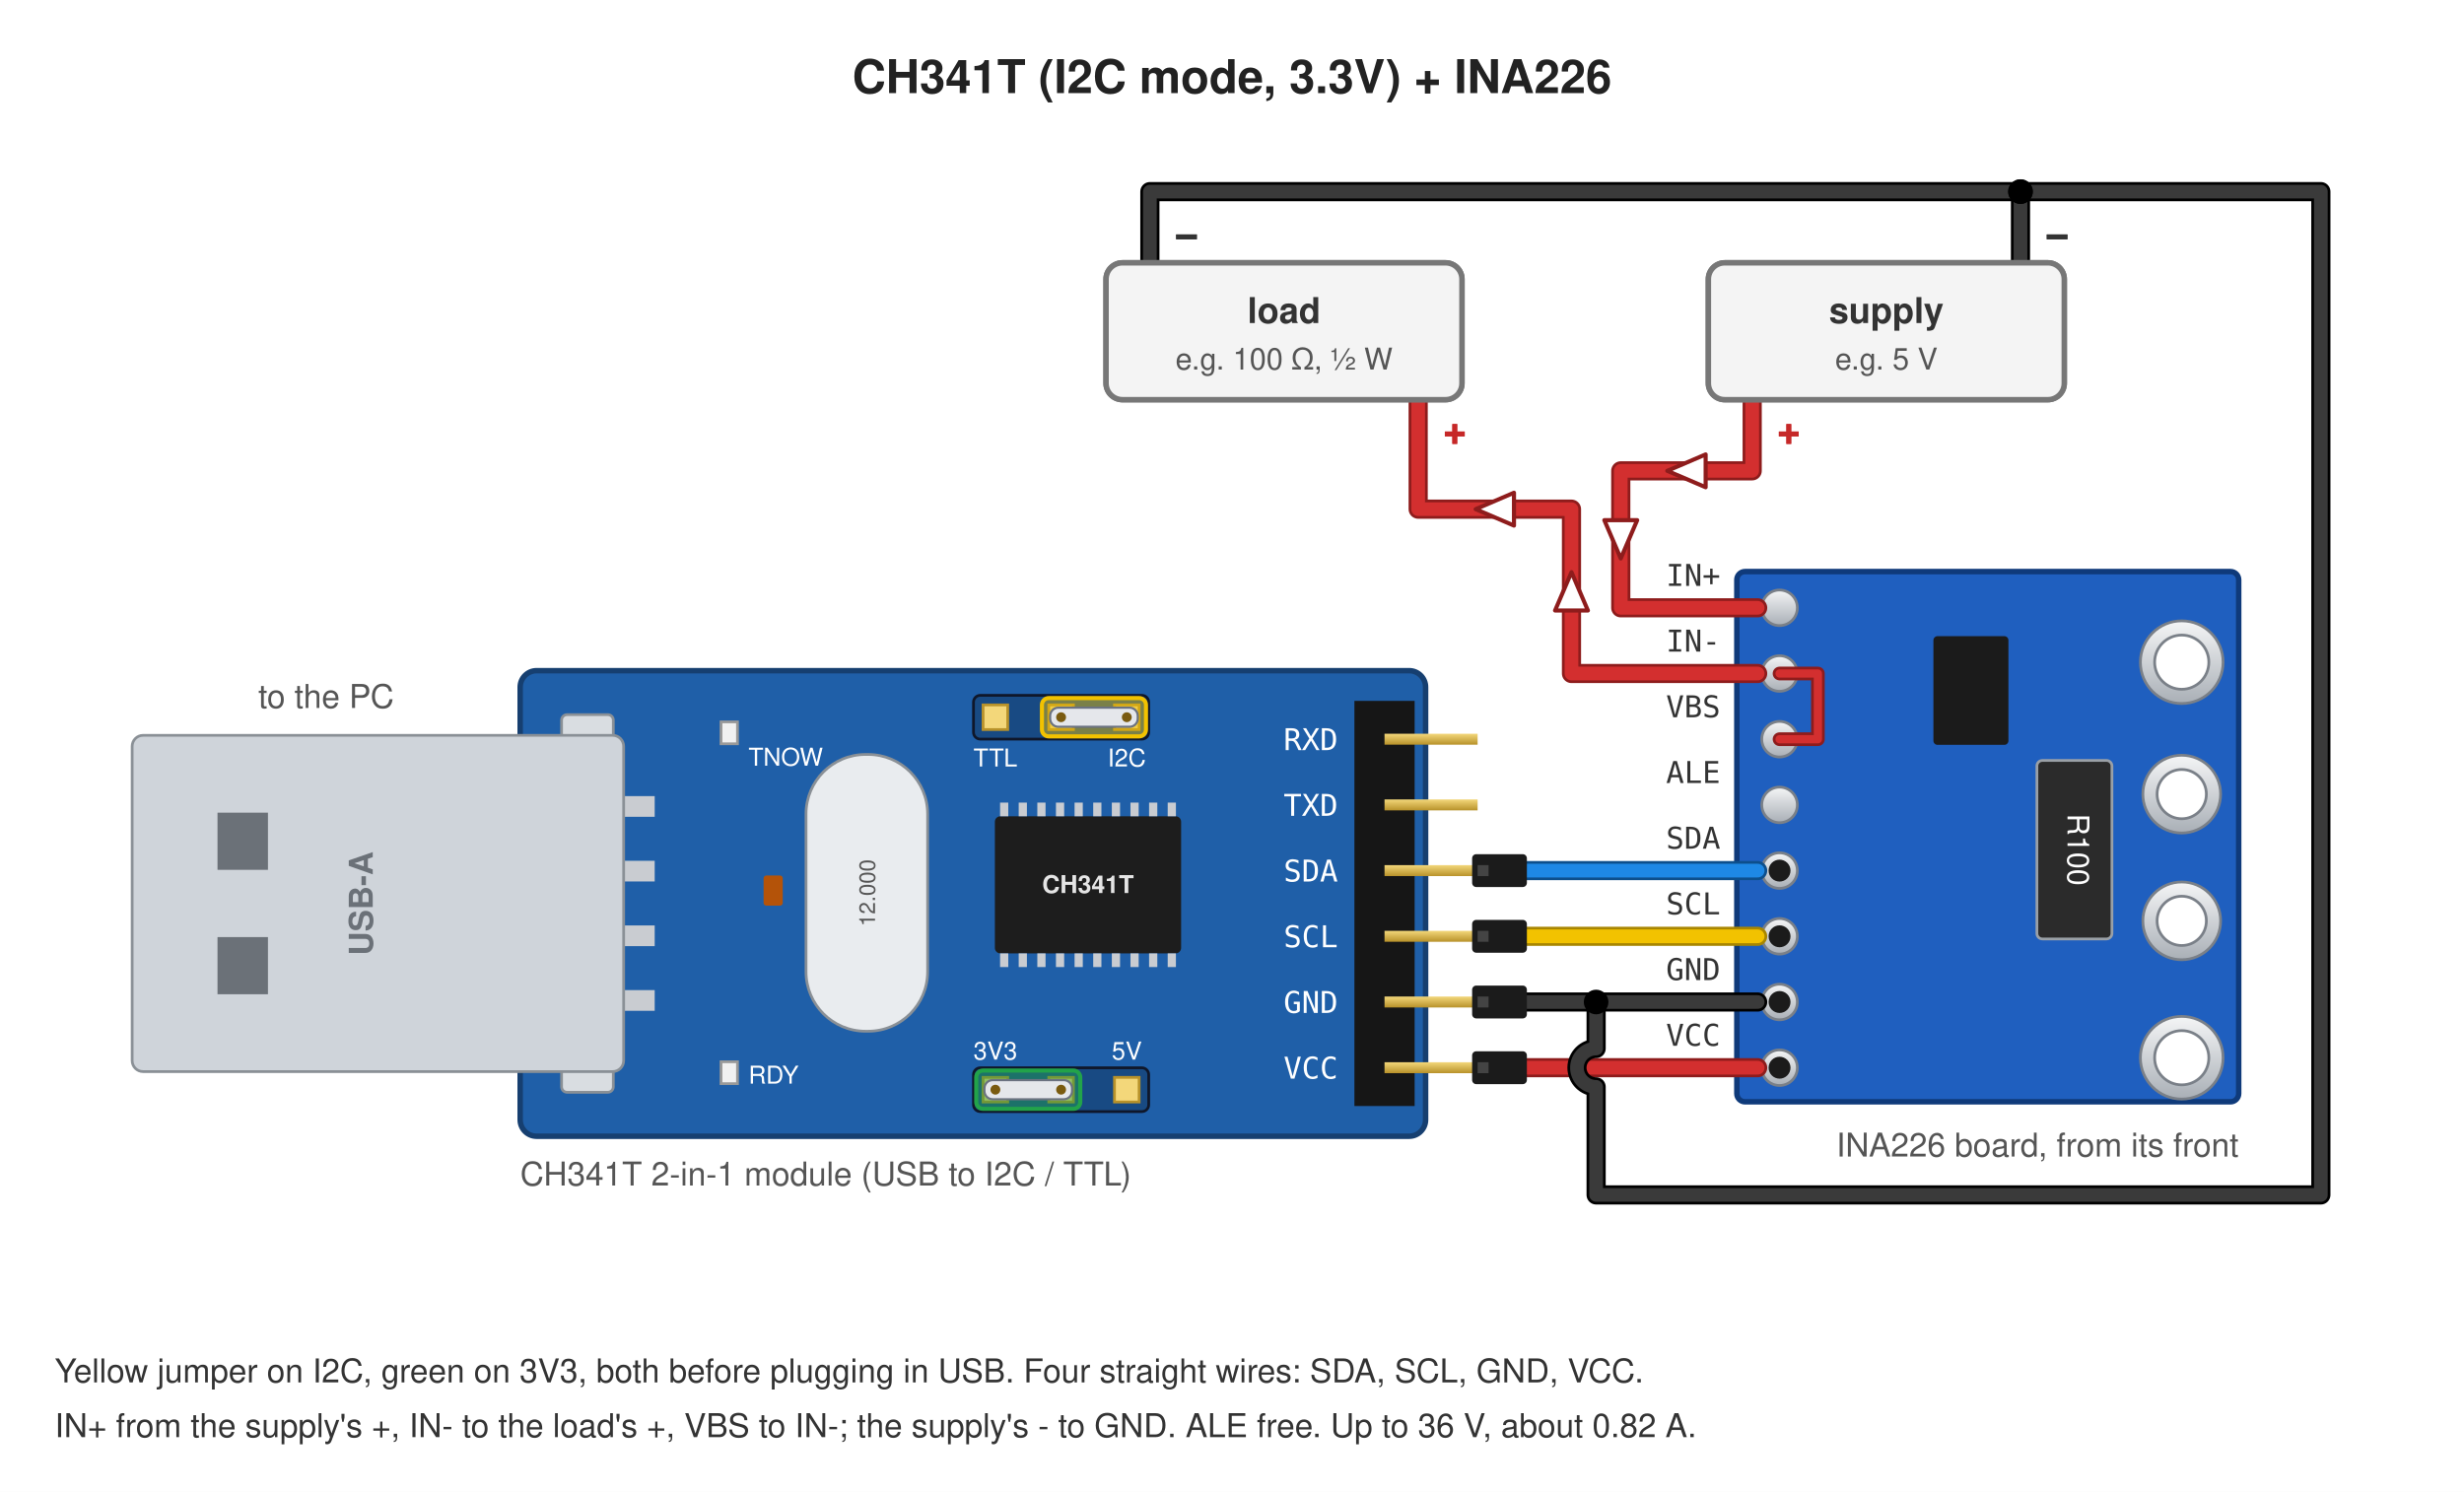
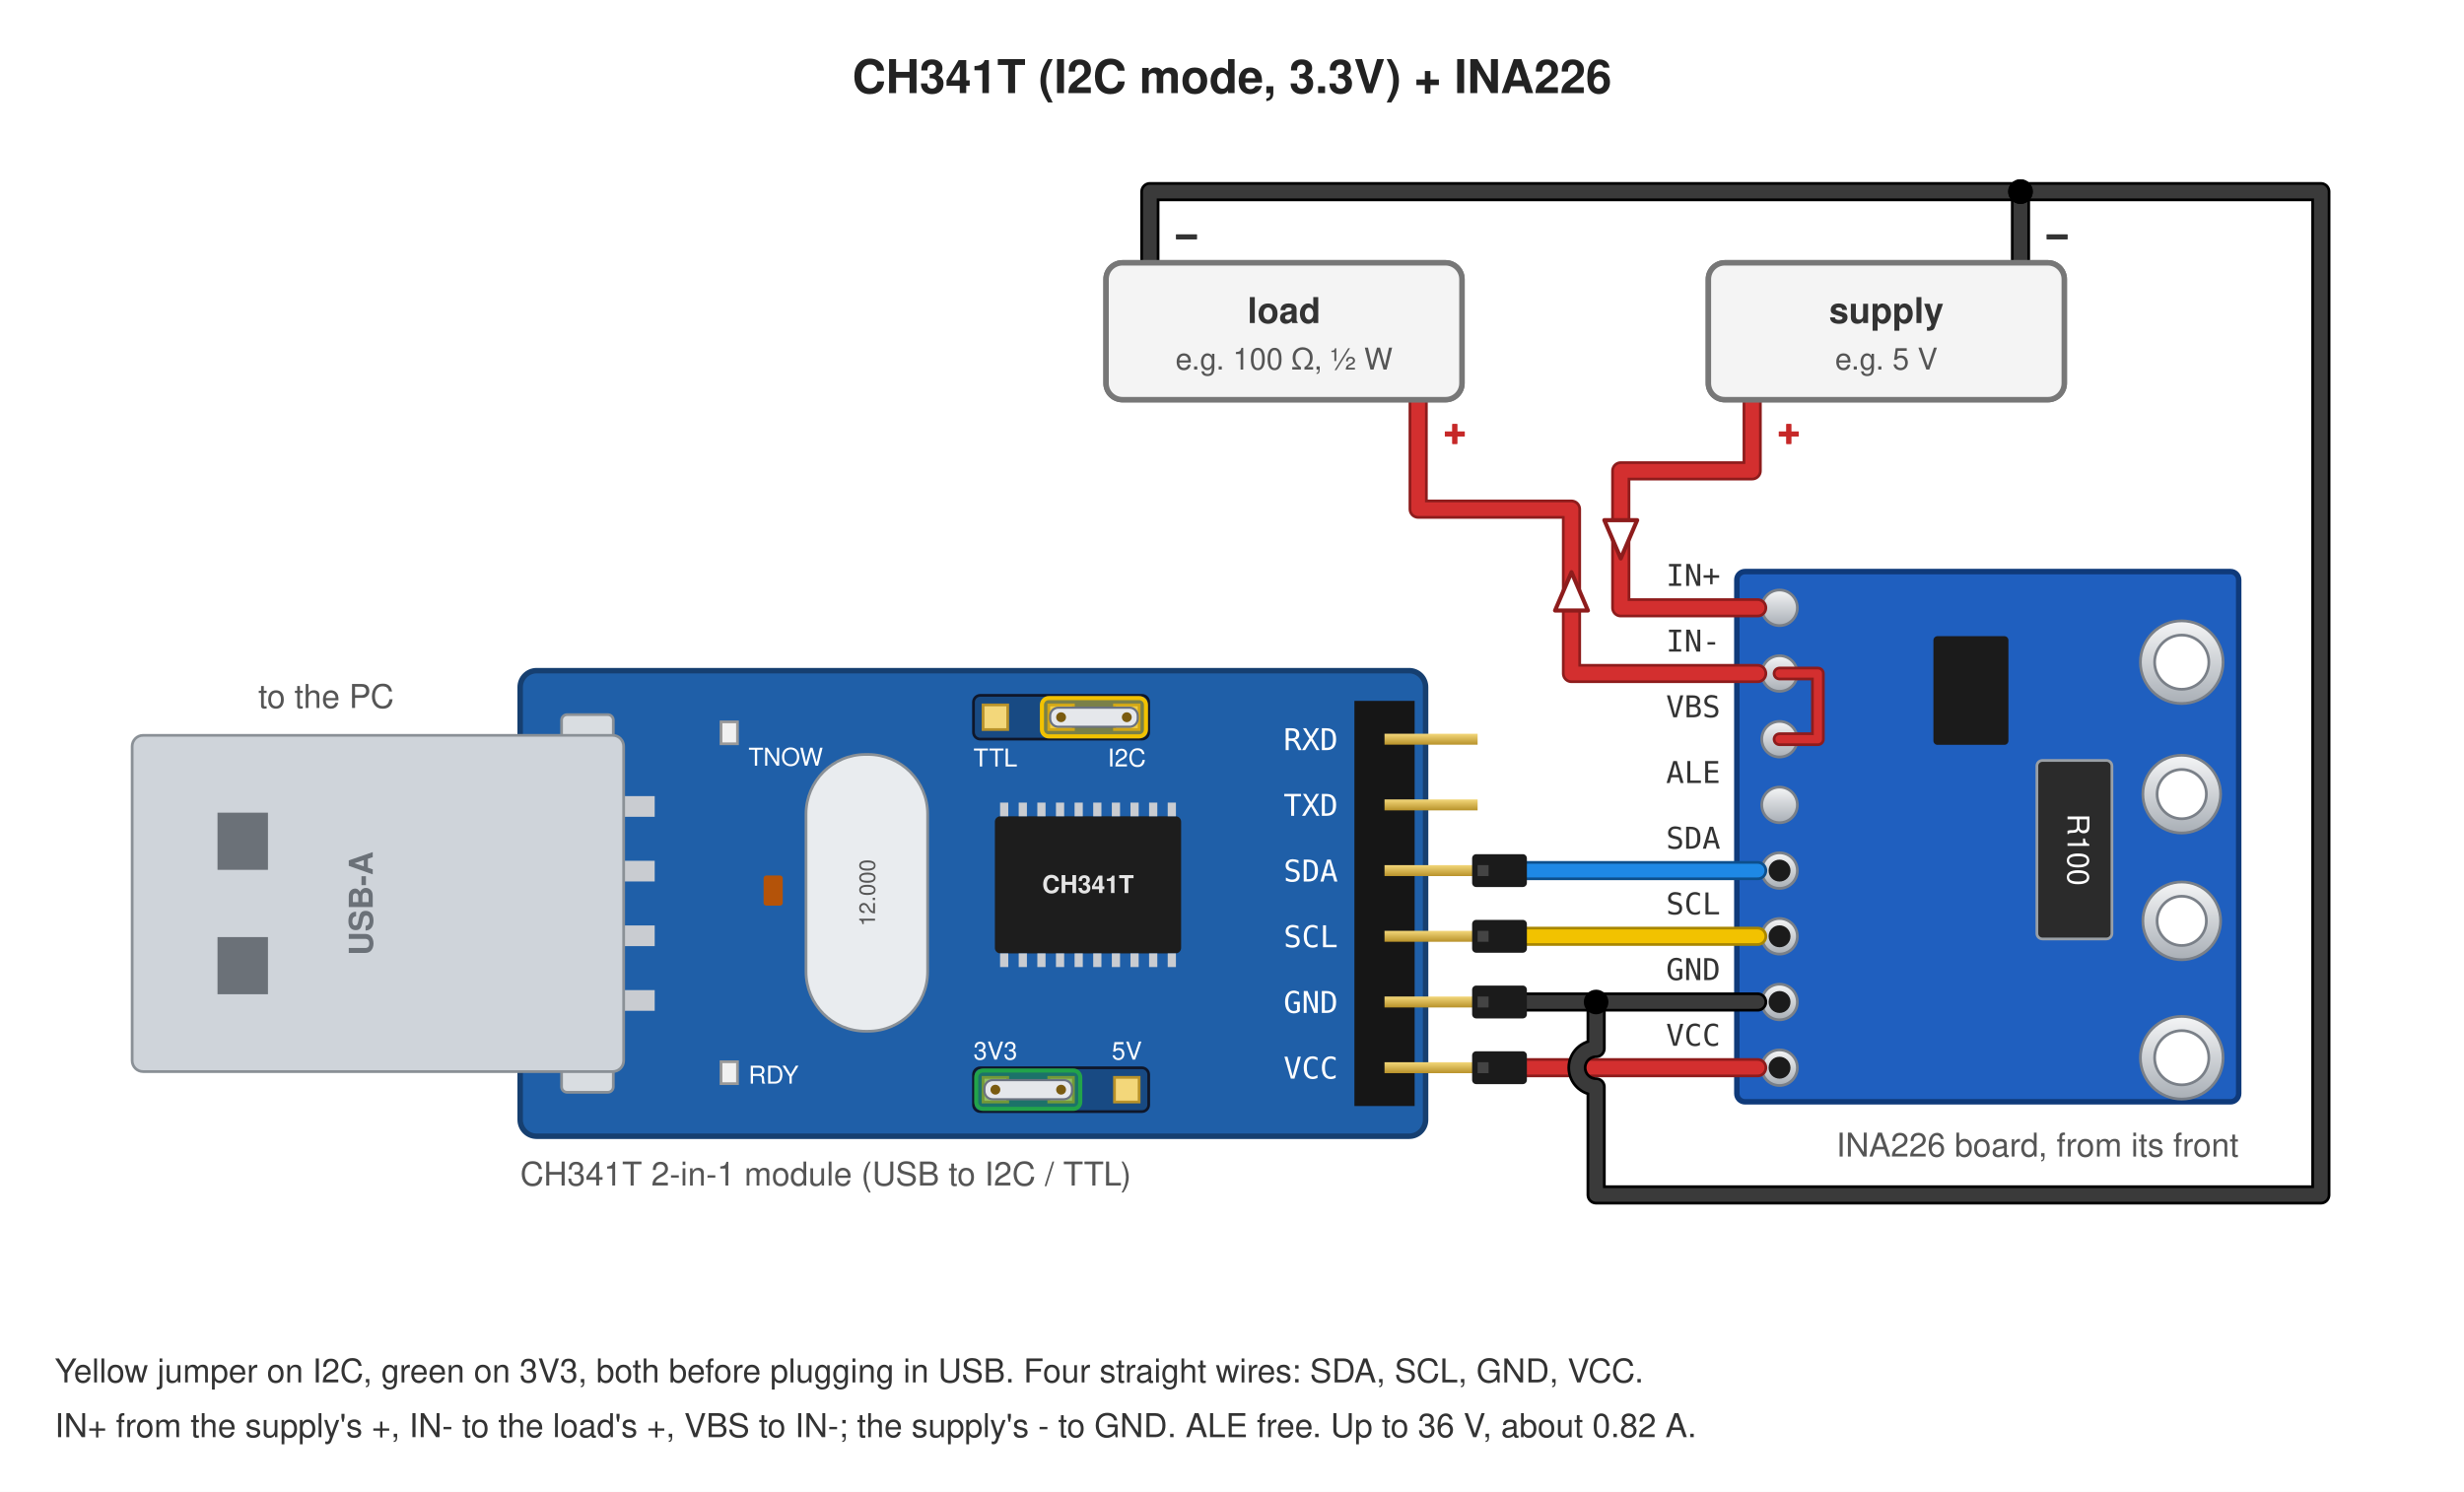
<svg xmlns="http://www.w3.org/2000/svg" viewBox="0 0 900 545" width="900" height="545" font-family="Helvetica, Arial, sans-serif">
  <style>@media (prefers-color-scheme: dark) { .bg { fill-opacity: 0.85 } }</style>
  <defs>
    <linearGradient id="pin" x1="0" y1="0" x2="0" y2="1">
      <stop offset="0" stop-color="#f3d77a" />
      <stop offset="1" stop-color="#b8922a" />
    </linearGradient>
    <linearGradient id="pad" x1="0" y1="0" x2="0" y2="1">
      <stop offset="0" stop-color="#f4f5f6" />
      <stop offset="1" stop-color="#a9afb6" />
    </linearGradient>
    <g id="dupont">
      <rect x="0" y="-6" width="20" height="12" rx="1.5" fill="#1b1b1b" />
      <rect x="2" y="-2" width="4" height="4" fill="#444" />
    </g>
  </defs>
  <rect class="bg" width="900" height="545" fill="#ffffff" />
  <text x="450.0" y="34" text-anchor="middle" font-size="17" font-weight="bold" fill="#222">CH341T (I2C mode, 3.3V) + INA226</text>
  <text x="119.134" y="258.622" text-anchor="middle" font-size="12" fill="#555">to the PC</text>
  <rect x="190.0" y="245.0" width="330.709" height="170.079" rx="6" fill="#1f5fa8" stroke="#163f70" stroke-width="2" />
  <rect x="205.118" y="261.063" width="18.898" height="9.449" rx="2" fill="#d9dde1" stroke="#8a9096" />
  <rect x="205.118" y="389.567" width="18.898" height="9.449" rx="2" fill="#d9dde1" stroke="#8a9096" />
  <rect x="225.795" y="290.827" width="13.339" height="7.559" fill="#c9ccd1" />
  <rect x="225.795" y="314.449" width="13.339" height="7.559" fill="#c9ccd1" />
  <rect x="225.795" y="338.071" width="13.339" height="7.559" fill="#c9ccd1" />
  <rect x="225.795" y="361.693" width="13.339" height="7.559" fill="#c9ccd1" />
  <rect x="48.268" y="268.622" width="179.528" height="122.835" rx="4" fill="#cfd4da" stroke="#8a9096" />
  <rect x="79.449" y="296.874" width="18.425" height="20.882" fill="#6b7178" />
  <rect x="79.449" y="342.323" width="18.425" height="20.882" fill="#6b7178" />
  <text transform="translate(136.1417 330.0394) rotate(-90)" text-anchor="middle" font-size="12" font-weight="bold" fill="#6b7178">USB-A</text>
  <text x="190.0" y="433.079" font-size="12" fill="#555">CH341T 2-in-1 module (USB to I2C / TTL)</text>
  <rect x="494.709" y="256.039" width="22" height="148.0" fill="#161616" />
  <g fill="url(#pin)">
    <rect x="505.709" y="268.039" width="34.0" height="4" />
    <rect x="505.709" y="292.039" width="34.0" height="4" />
    <rect x="505.709" y="316.039" width="34.0" height="4" />
    <rect x="505.709" y="340.039" width="34.0" height="4" />
    <rect x="505.709" y="364.039" width="34.0" height="4" />
    <rect x="505.709" y="388.039" width="34.0" height="4" />
  </g>
  <g font-size="11" fill="#fff" font-family="Menlo, Consolas, monospace" text-anchor="end">
    <text x="488.709" y="274.039">RXD</text>
    <text x="488.709" y="298.039">TXD</text>
    <text x="488.709" y="322.039">SDA</text>
    <text x="488.709" y="346.039">SCL</text>
    <text x="488.709" y="370.039">GND</text>
    <text x="488.709" y="394.039">VCC</text>
  </g>
  <rect x="363.386" y="298.197" width="68.031" height="50.079" rx="2" fill="#1d1d1d" />
  <rect x="365.287" y="293.197" width="3" height="5" fill="#c9ccd1" />
  <rect x="365.287" y="348.276" width="3" height="5" fill="#c9ccd1" />
  <rect x="372.091" y="293.197" width="3" height="5" fill="#c9ccd1" />
  <rect x="372.091" y="348.276" width="3" height="5" fill="#c9ccd1" />
  <rect x="378.894" y="293.197" width="3" height="5" fill="#c9ccd1" />
  <rect x="378.894" y="348.276" width="3" height="5" fill="#c9ccd1" />
  <rect x="385.697" y="293.197" width="3" height="5" fill="#c9ccd1" />
  <rect x="385.697" y="348.276" width="3" height="5" fill="#c9ccd1" />
  <rect x="392.5" y="293.197" width="3" height="5" fill="#c9ccd1" />
  <rect x="392.5" y="348.276" width="3" height="5" fill="#c9ccd1" />
  <rect x="399.303" y="293.197" width="3" height="5" fill="#c9ccd1" />
  <rect x="399.303" y="348.276" width="3" height="5" fill="#c9ccd1" />
  <rect x="406.106" y="293.197" width="3" height="5" fill="#c9ccd1" />
  <rect x="406.106" y="348.276" width="3" height="5" fill="#c9ccd1" />
  <rect x="412.909" y="293.197" width="3" height="5" fill="#c9ccd1" />
  <rect x="412.909" y="348.276" width="3" height="5" fill="#c9ccd1" />
  <rect x="419.713" y="293.197" width="3" height="5" fill="#c9ccd1" />
  <rect x="419.713" y="348.276" width="3" height="5" fill="#c9ccd1" />
  <rect x="426.516" y="293.197" width="3" height="5" fill="#c9ccd1" />
  <rect x="426.516" y="348.276" width="3" height="5" fill="#c9ccd1" />
  <text x="397.402" y="326.236" text-anchor="middle" font-size="9" font-weight="bold" fill="#e5e5e5">CH341T</text>
  <rect x="294.409" y="275.614" width="44.409" height="101.102" rx="21.732" fill="#e9ecef" stroke="#8a9096" />
  <text transform="translate(319.6142 326.1654) rotate(-90)" text-anchor="middle" font-size="8" fill="#555">12.000</text>
  <rect x="278.906" y="319.835" width="7" height="11" rx="1" fill="#b45309" />
  <rect x="355.575" y="254.008" width="64" height="16" rx="2.5" fill="#000" fill-opacity="0.22" stroke="#0f172a" stroke-width="1" />
  <rect x="407.075" y="257.508" width="9" height="9" fill="#f3d77a" stroke="#b8922a" />
  <rect x="383.075" y="257.508" width="9" height="9" fill="#f3d77a" stroke="#b8922a" />
  <rect x="359.075" y="257.508" width="9" height="9" fill="#f3d77a" stroke="#b8922a" />
  <rect x="380.575" y="255.008" width="38" height="14" rx="2.5" fill="#f2c200" fill-opacity="0.45" stroke="#f2c200" stroke-width="1.5" />
  <rect x="383.575" y="258.508" width="32" height="7" rx="3" fill="#e5e7eb" stroke="#6b7280" stroke-width="0.8" />
  <circle cx="387.575" cy="262.008" r="1.8" fill="#7a5b10" />
  <circle cx="411.575" cy="262.008" r="1.8" fill="#7a5b10" />
  <rect x="355.575" y="390.071" width="64" height="16" rx="2.5" fill="#000" fill-opacity="0.22" stroke="#0f172a" stroke-width="1" />
  <rect x="407.075" y="393.571" width="9" height="9" fill="#f3d77a" stroke="#b8922a" />
  <rect x="383.075" y="393.571" width="9" height="9" fill="#f3d77a" stroke="#b8922a" />
  <rect x="359.075" y="393.571" width="9" height="9" fill="#f3d77a" stroke="#b8922a" />
  <rect x="356.575" y="391.071" width="38" height="14" rx="2.5" fill="#22a34a" fill-opacity="0.45" stroke="#22a34a" stroke-width="1.5" />
  <rect x="359.575" y="394.571" width="32" height="7" rx="3" fill="#e5e7eb" stroke="#6b7280" stroke-width="0.8" />
  <circle cx="363.575" cy="398.071" r="1.8" fill="#7a5b10" />
  <circle cx="387.575" cy="398.071" r="1.8" fill="#7a5b10" />
  <text x="411.575" y="280.008" text-anchor="middle" font-size="9" fill="#fff">I2C</text>
  <text x="363.575" y="280.008" text-anchor="middle" font-size="9" fill="#fff">TTL</text>
  <text x="411.575" y="387.071" text-anchor="middle" font-size="9" fill="#fff">5V</text>
  <text x="363.575" y="387.071" text-anchor="middle" font-size="9" fill="#fff">3V3</text>
  <rect x="263.37" y="263.709" width="6" height="8" fill="#f1f1f1" stroke="#999" />
  <text x="273.37" y="279.709" font-size="9" fill="#fff">TNOW</text>
  <rect x="263.37" y="387.866" width="6" height="8" fill="#f1f1f1" stroke="#999" />
  <text x="273.37" y="395.866" font-size="9" fill="#fff">RDY</text>
  <rect x="634.4" y="208.8" width="183.3" height="193.7" rx="3" fill="#1f5fbf" stroke="#0f3a7a" stroke-width="2" />
  <circle cx="796.9" cy="241.9" r="15.1" fill="url(#pad)" stroke="#7a8088" />
  <circle cx="796.9" cy="241.9" r="9.9" fill="#ffffff" stroke="#7a8088" />
  <circle cx="796.9" cy="386.4" r="15.1" fill="url(#pad)" stroke="#7a8088" />
  <circle cx="796.9" cy="386.4" r="9.9" fill="#ffffff" stroke="#7a8088" />
  <circle cx="796.9" cy="290.1" r="14.2" fill="url(#pad)" stroke="#7a8088" />
  <circle cx="796.9" cy="290.1" r="9.0" fill="#ffffff" stroke="#7a8088" />
  <circle cx="796.9" cy="336.4" r="14.2" fill="url(#pad)" stroke="#7a8088" />
  <circle cx="796.9" cy="336.4" r="9.0" fill="#ffffff" stroke="#7a8088" />
  <rect x="744.0" y="277.8" width="27.4" height="65.2" rx="2" fill="#2b2b2b" stroke="#9aa0a6" />
  <text transform="translate(757.7 310.4) rotate(90)" text-anchor="middle" dominant-baseline="central" font-size="11" fill="#ffffff">R100</text>
  <rect x="706.2" y="232.4" width="27.4" height="39.7" rx="1.5" fill="#1b1b1b" />
  <circle cx="650" cy="222.039" r="6.5" fill="url(#pad)" stroke="#7a8088" />
  <circle cx="650" cy="246.039" r="6.5" fill="url(#pad)" stroke="#7a8088" />
  <circle cx="650" cy="270.039" r="6.5" fill="url(#pad)" stroke="#7a8088" />
  <circle cx="650" cy="294.039" r="6.5" fill="url(#pad)" stroke="#7a8088" />
  <circle cx="650" cy="318.039" r="6.5" fill="url(#pad)" stroke="#7a8088" />
  <circle cx="650" cy="342.039" r="6.5" fill="url(#pad)" stroke="#7a8088" />
  <circle cx="650" cy="366.039" r="6.5" fill="url(#pad)" stroke="#7a8088" />
  <circle cx="650" cy="390.039" r="6.5" fill="url(#pad)" stroke="#7a8088" />
  <g font-size="11" fill="#333" font-family="Menlo, Consolas, monospace">
    <text x="628.4" y="214.039" text-anchor="end">IN+</text>
    <text x="628.4" y="238.039" text-anchor="end">IN-</text>
    <text x="628.4" y="262.039" text-anchor="end">VBS</text>
    <text x="628.4" y="286.039" text-anchor="end">ALE</text>
    <text x="628.4" y="310.039" text-anchor="end">SDA</text>
    <text x="628.4" y="334.039" text-anchor="end">SCL</text>
    <text x="628.4" y="358.039" text-anchor="end">GND</text>
    <text x="628.4" y="382.039" text-anchor="end">VCC</text>
  </g>
  <g stroke-linecap="round" stroke-linejoin="round" fill="none">
    <path d="M557.709 318.039 H642" stroke="#0d4f8c" stroke-width="7" />
    <path d="M557.709 318.039 H642" stroke="#1e88e5" stroke-width="5" />
    <path d="M557.709 342.039 H642" stroke="#a88600" stroke-width="7" />
    <path d="M557.709 342.039 H642" stroke="#f2c200" stroke-width="5" />
    <path d="M557.709 366.039 H642" stroke="#000" stroke-width="7" />
    <path d="M557.709 366.039 H642" stroke="#3a3a3a" stroke-width="5" />
    <path d="M557.709 390.039 H642" stroke="#8e1c1c" stroke-width="7" />
    <path d="M557.709 390.039 H642" stroke="#d32f2f" stroke-width="5" />
    <path d="M640 146 V172 H592 V222.039 H642" stroke="#8e1c1c" stroke-width="7" />
    <path d="M640 146 V172 H592 V222.039 H642" stroke="#d32f2f" stroke-width="5" />
    <path d="M642 246.039 H574 V186 H518 V146" stroke="#8e1c1c" stroke-width="7" />
    <path d="M642 246.039 H574 V186 H518 V146" stroke="#d32f2f" stroke-width="5" />
    <path d="M420 96 V70 H847.717 V436.512 H583 V397.039 A7 7 0 0 1 583 383.039 V366.039" stroke="#000" stroke-width="7" />
    <path d="M420 96 V70 H847.717 V436.512 H583 V397.039 A7 7 0 0 1 583 383.039 V366.039" stroke="#3a3a3a" stroke-width="5" />
    <path d="M738 96 V70" stroke="#000" stroke-width="7" />
    <path d="M738 96 V70" stroke="#3a3a3a" stroke-width="5" />
    <path d="M650 270.039 H664 V246.039 H650" stroke="#8e1c1c" stroke-width="5" />
    <path d="M650 270.039 H664 V246.039 H650" stroke="#d32f2f" stroke-width="3" />
  </g>
  <circle cx="583" cy="366.039" r="4.5" fill="#000" />
  <circle cx="738" cy="70" r="4.5" fill="#000" />
  <rect x="624" y="96" width="130" height="50" rx="6" fill="#f4f4f4" stroke="#777" stroke-width="2" />
  <text x="689.0" y="118" text-anchor="middle" font-size="13" font-weight="bold" fill="#333">supply</text>
  <text x="689.0" y="135" text-anchor="middle" font-size="11" fill="#555">e.g. 5 V</text>
  <rect x="404" y="96" width="130" height="50" rx="6" fill="#f4f4f4" stroke="#777" stroke-width="2" />
  <text x="469.0" y="118" text-anchor="middle" font-size="13" font-weight="bold" fill="#333">load</text>
  <text x="469.0" y="135" text-anchor="middle" font-size="11" fill="#555">e.g. 100 Ω, ½ W</text>
  <text x="649" y="162" font-size="15" font-weight="bold" fill="#c62828">+</text>
  <text x="527" y="162" font-size="15" font-weight="bold" fill="#c62828">+</text>
  <text x="747" y="90" font-size="15" font-weight="bold" fill="#333">−</text>
  <text x="429" y="90" font-size="15" font-weight="bold" fill="#333">−</text>
  <path d="M-7 -6 L7 0 L-7 6 Z" transform="translate(592 197.0197) rotate(90)" fill="#ffffff" stroke="#8e1c1c" stroke-width="1.5" stroke-linejoin="round" />
  <path d="M-7 -6 L7 0 L-7 6 Z" transform="translate(574 216.0197) rotate(-90)" fill="#ffffff" stroke="#8e1c1c" stroke-width="1.5" stroke-linejoin="round" />
-   <path d="M-7 -6 L7 0 L-7 6 Z" transform="translate(616.0 172) rotate(180)" fill="#ffffff" stroke="#8e1c1c" stroke-width="1.5" stroke-linejoin="round" />
-   <path d="M-7 -6 L7 0 L-7 6 Z" transform="translate(546.0 186) rotate(180)" fill="#ffffff" stroke="#8e1c1c" stroke-width="1.5" stroke-linejoin="round" />
  <circle cx="738" cy="70" r="4.5" fill="#000" />
  <rect x="624" y="96" width="130" height="50" rx="6" fill="#f4f4f4" stroke="#777" stroke-width="2" />
  <text x="689.0" y="118" text-anchor="middle" font-size="13" font-weight="bold" fill="#333">supply</text>
  <text x="689.0" y="135" text-anchor="middle" font-size="11" fill="#555">e.g. 5 V</text>
  <rect x="404" y="96" width="130" height="50" rx="6" fill="#f4f4f4" stroke="#777" stroke-width="2" />
  <text x="469.0" y="118" text-anchor="middle" font-size="13" font-weight="bold" fill="#333">load</text>
  <text x="469.0" y="135" text-anchor="middle" font-size="11" fill="#555">e.g. 100 Ω, ½ W</text>
  <text x="649" y="162" font-size="15" font-weight="bold" fill="#c62828">+</text>
  <text x="527" y="162" font-size="15" font-weight="bold" fill="#c62828">+</text>
  <text x="747" y="90" font-size="15" font-weight="bold" fill="#333">−</text>
  <text x="429" y="90" font-size="15" font-weight="bold" fill="#333">−</text>
  <use href="#dupont" x="537.709" y="318.039" />
  <use href="#dupont" x="537.709" y="342.039" />
  <use href="#dupont" x="537.709" y="366.039" />
  <use href="#dupont" x="537.709" y="390.039" />
  <circle cx="650" cy="318.039" r="4" fill="#1b1b1b" />
  <circle cx="650" cy="342.039" r="4" fill="#1b1b1b" />
  <circle cx="650" cy="366.039" r="4" fill="#1b1b1b" />
  <circle cx="650" cy="390.039" r="4" fill="#1b1b1b" />
  <text x="817.7" y="422.5" text-anchor="end" font-size="12" fill="#555">INA226 board, from its front</text>
  <g font-size="12" fill="#333">
    <text x="20" y="505">Yellow jumper on I2C, green on 3V3, both before plugging in USB. Four straight wires: SDA, SCL, GND, VCC.</text>
    <text x="20" y="525">IN+ from the supply's +, IN- to the load's +, VBS to IN-; the supply's - to GND. ALE free. Up to 36 V, about 0.82 A.</text>
  </g>
</svg>
